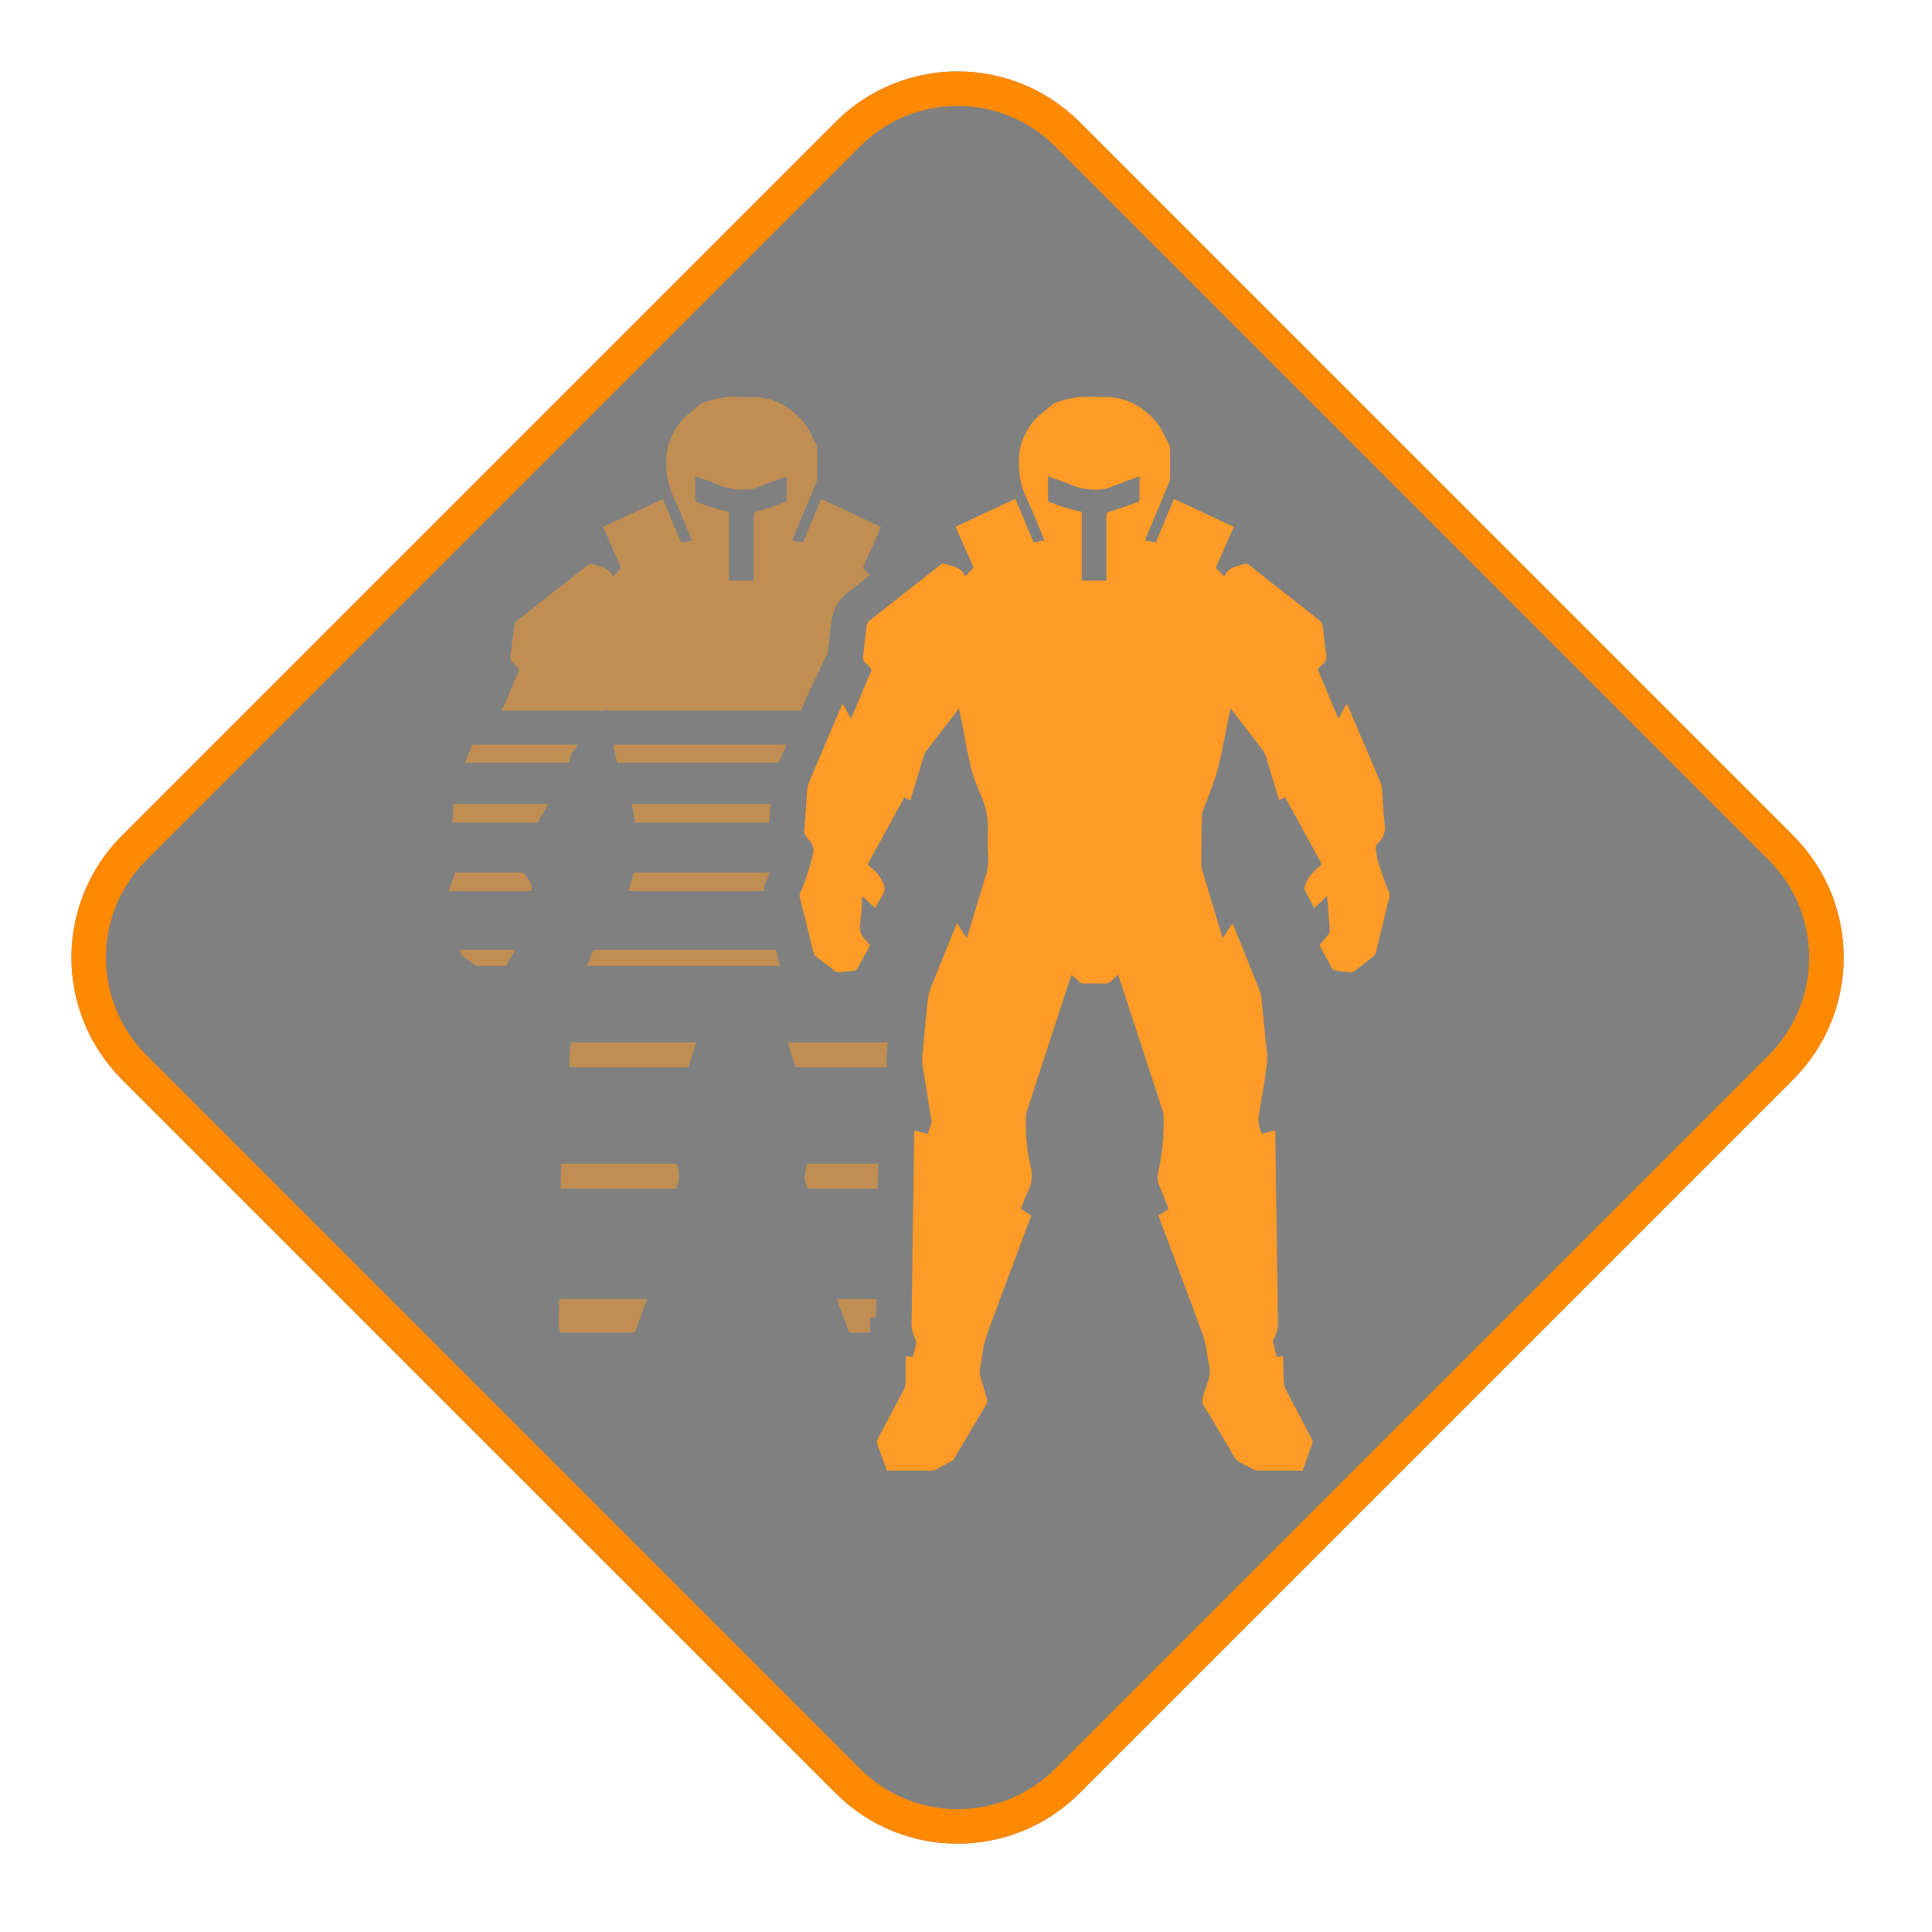
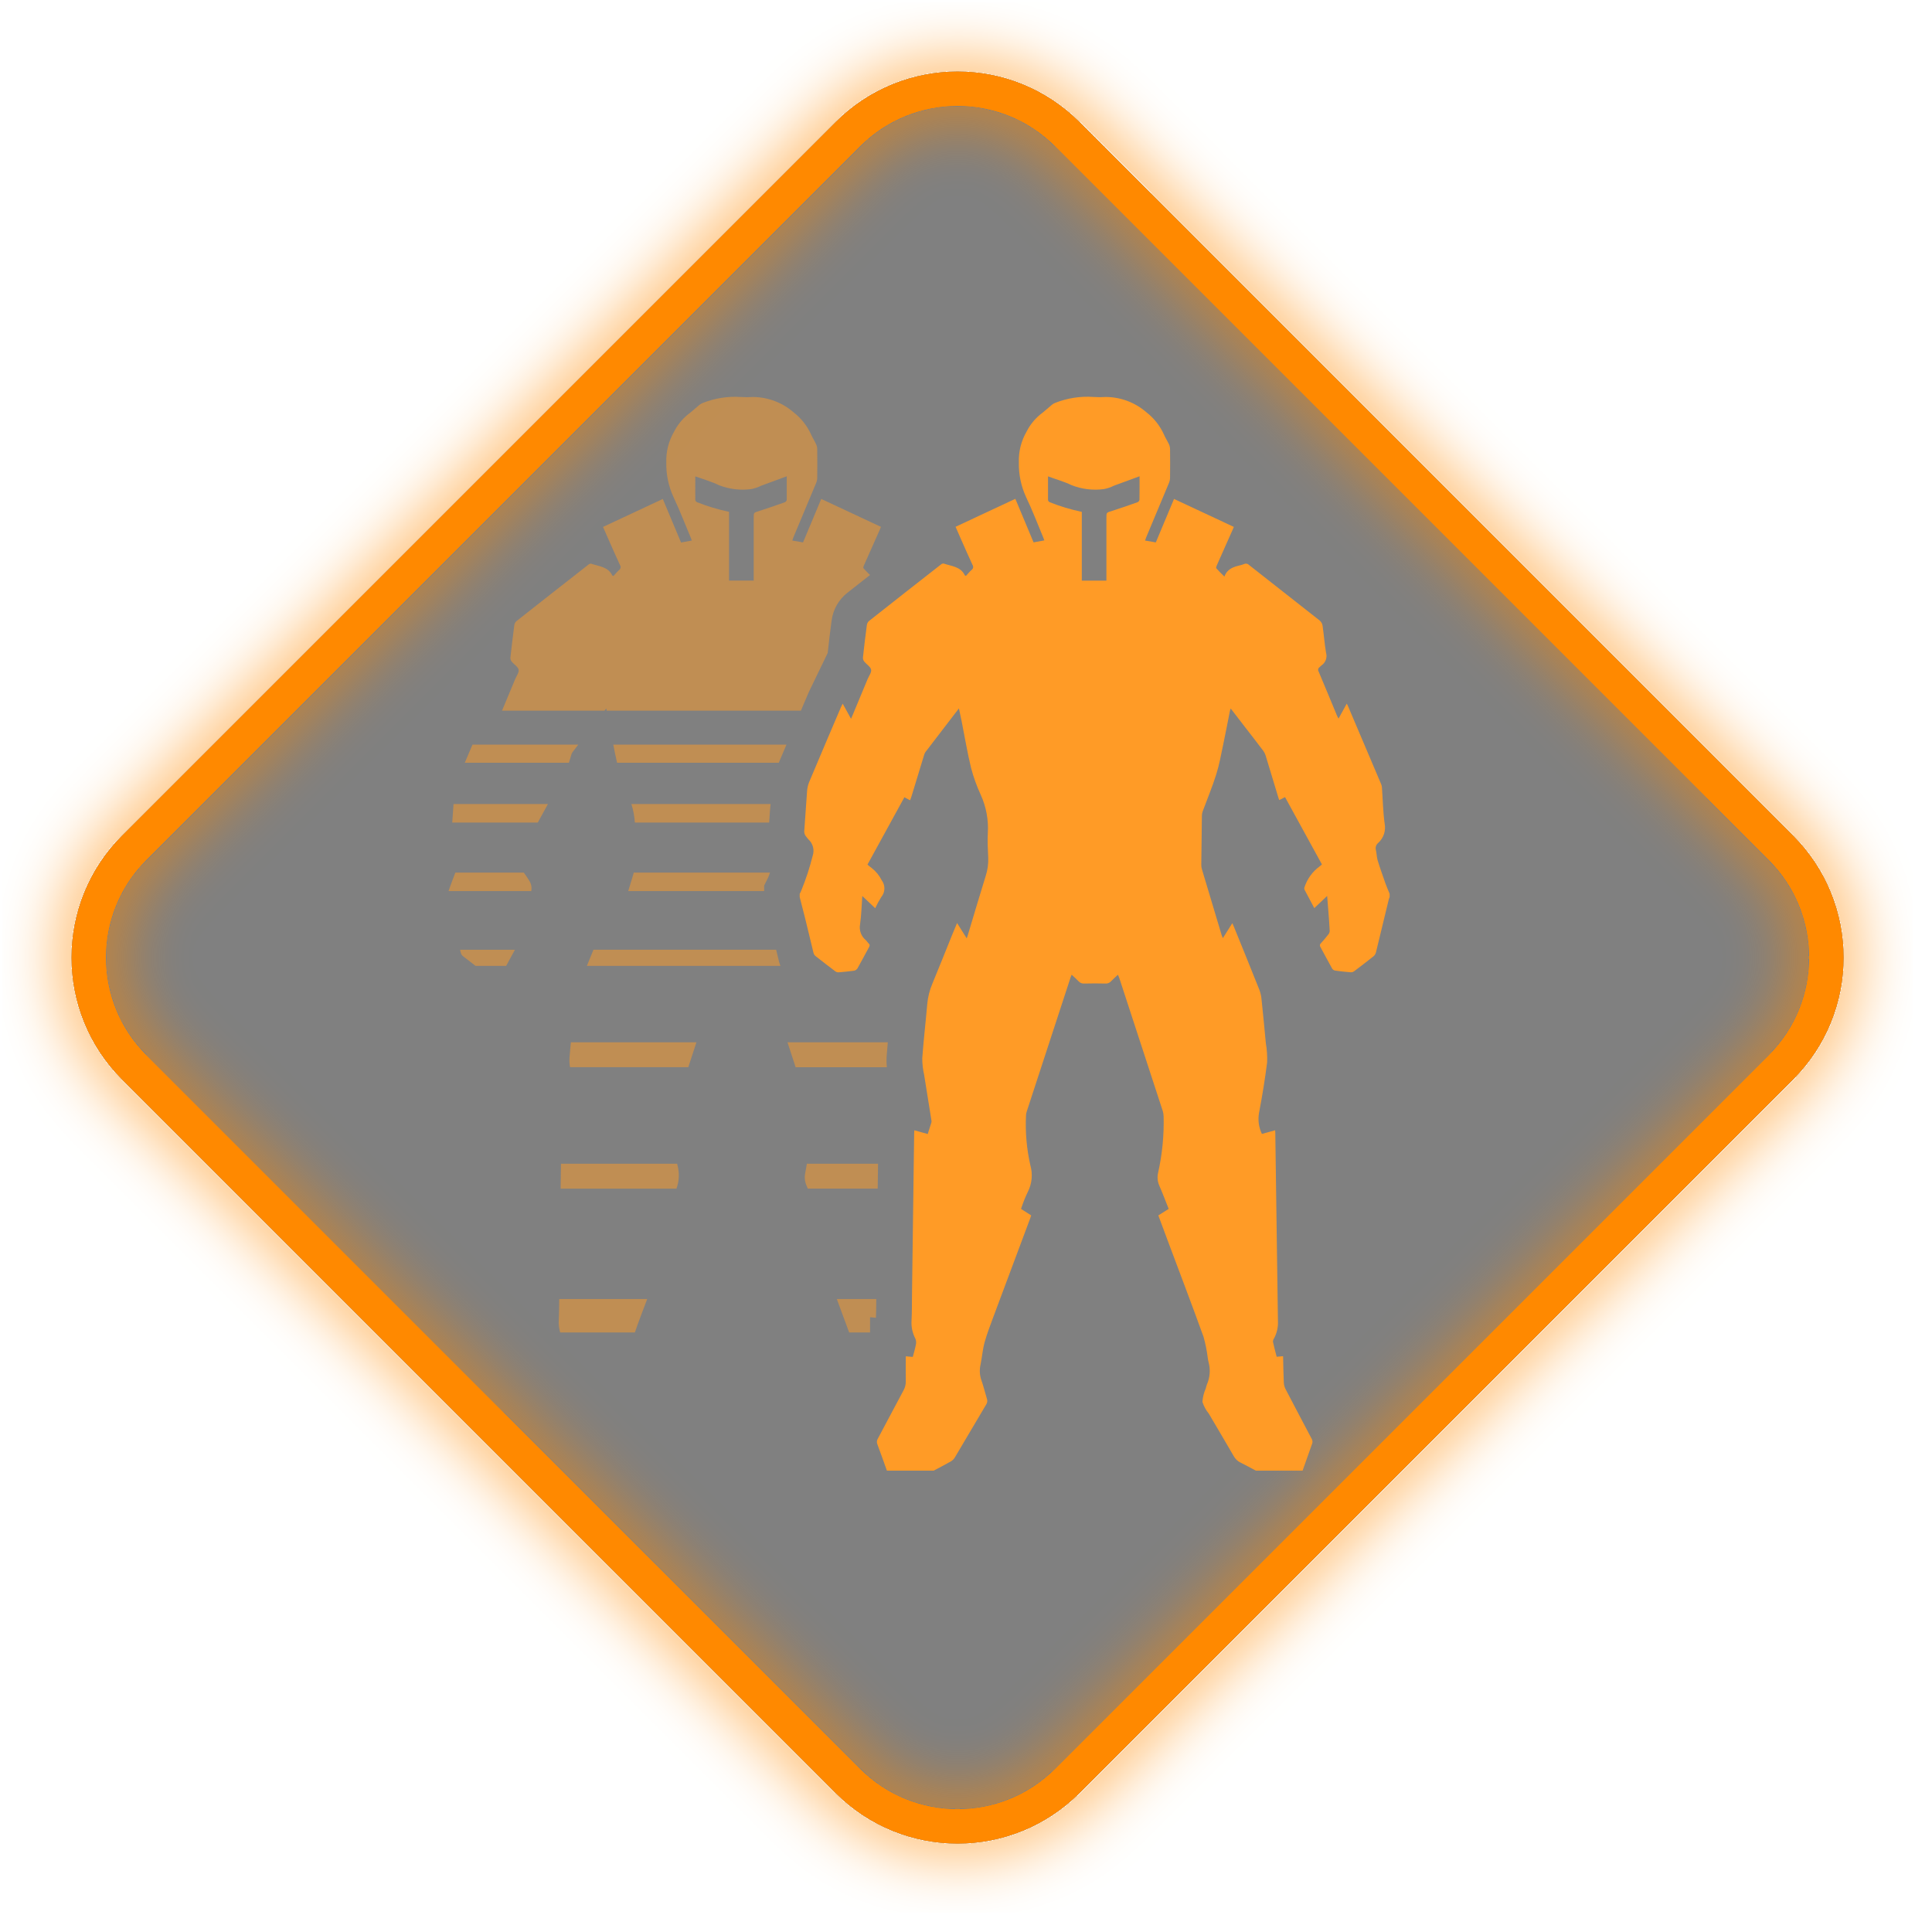
<svg xmlns="http://www.w3.org/2000/svg" width="112" height="112" viewBox="0 0 112 112" fill="none">
  <path opacity="0.498" d="M103.95 48.44L62.582 7.071C58.676 3.166 52.345 3.166 48.44 7.071L7.071 48.44C3.166 52.345 3.166 58.676 7.071 62.582L48.44 103.95C52.345 107.856 58.676 107.856 62.582 103.95L103.95 62.582C107.856 58.676 107.856 52.345 103.95 48.44Z" fill="black" />
-   <path d="M61.875 7.778L103.243 49.147C106.758 52.661 106.758 58.36 103.243 61.875L61.875 103.243C58.36 106.758 52.661 106.758 49.147 103.243L7.778 61.875C4.263 58.36 4.263 52.661 7.778 49.147L49.147 7.778C52.661 4.263 58.36 4.263 61.875 7.778Z" stroke="#FF8900" stroke-width="2" />
+   <g filter="url(#filter0_d_124_428)">
+     <path d="M61.875 7.778L103.243 49.147C106.758 52.661 106.758 58.36 103.243 61.875L61.875 103.243C58.36 106.758 52.661 106.758 49.147 103.243L7.778 61.875C4.263 58.36 4.263 52.661 7.778 49.147L49.147 7.778C52.661 4.263 58.36 4.263 61.875 7.778Z" stroke="#FF8900" stroke-width="2" />
+   </g>
  <g opacity="0.5">
    <path d="M33.012 61.354C33.004 61.525 33.014 61.697 33.045 61.866H39.902C40.06 61.384 40.217 60.903 40.374 60.422H33.095C33.066 60.733 33.034 61.044 33.012 61.354Z" fill="#FF9B26" />
    <path d="M26.716 55.243C26.735 55.314 26.775 55.378 26.832 55.425C27.075 55.617 27.323 55.805 27.569 55.994H29.341C29.513 55.683 29.681 55.37 29.851 55.058H26.671C26.686 55.119 26.7 55.181 26.716 55.243Z" fill="#FF9B26" />
    <path d="M32.391 76.553C32.379 76.786 32.407 77.019 32.474 77.243H36.804C36.904 76.949 37.011 76.657 37.119 76.366C37.25 76.013 37.383 75.66 37.519 75.307H32.419C32.413 75.723 32.413 76.138 32.391 76.553Z" fill="#FF9B26" />
    <path d="M44.994 55.057H34.402C34.278 55.369 34.15 55.681 34.023 55.993H45.244C45.21 55.909 45.182 55.823 45.158 55.736C45.102 55.51 45.048 55.283 44.994 55.057Z" fill="#FF9B26" />
    <path d="M33.107 43.798C33.122 43.731 33.148 43.667 33.185 43.609L33.524 43.166H27.39L26.944 44.217H32.981L33.107 43.798Z" fill="#FF9B26" />
    <path d="M50.779 76.392C50.794 76.08 50.795 75.766 50.797 75.453V75.307H48.511C48.752 75.951 48.99 76.597 49.226 77.243H50.439V76.362L50.779 76.392Z" fill="#FF9B26" />
    <path d="M51.402 61.206C51.421 60.945 51.443 60.684 51.467 60.424H45.651L46.123 61.868H51.412C51.39 61.648 51.386 61.426 51.402 61.206Z" fill="#FF9B26" />
    <path d="M30.361 50.584H26.397C26.27 50.931 26.128 51.272 26.015 51.624C26.015 51.636 26.005 51.646 26 51.658H30.797C30.819 51.549 30.818 51.436 30.795 51.327C30.771 51.218 30.726 51.115 30.662 51.025C30.571 50.872 30.471 50.724 30.362 50.584H30.361Z" fill="#FF9B26" />
    <path d="M46.775 67.463C46.744 67.641 46.712 67.82 46.681 67.998C46.628 68.241 46.653 68.494 46.752 68.723C46.778 68.783 46.802 68.847 46.827 68.906H50.882L50.901 67.462L46.775 67.463Z" fill="#FF9B26" />
    <path d="M46.857 40.191C46.89 40.114 46.924 40.041 46.967 39.956L47.982 37.856C48.049 37.228 48.125 36.6 48.21 35.974C48.29 35.349 48.608 34.78 49.097 34.385C49.542 34.033 49.99 33.685 50.436 33.334C50.297 33.196 50.17 33.072 50.057 32.943C50.033 32.916 50.057 32.828 50.084 32.775C50.382 32.099 50.682 31.424 50.984 30.75C51.011 30.688 51.037 30.626 51.072 30.543L47.608 28.923L46.553 31.443L45.929 31.335C45.955 31.262 45.975 31.2 45.999 31.14C46.438 30.089 46.877 29.039 47.316 27.991C47.354 27.899 47.375 27.8 47.376 27.701C47.382 27.142 47.382 26.583 47.376 26.025C47.373 25.927 47.349 25.83 47.306 25.742C47.216 25.549 47.099 25.37 47.014 25.174C46.787 24.679 46.444 24.245 46.014 23.911C45.362 23.34 44.527 23.022 43.661 23.014C43.423 23.03 43.184 23.03 42.946 23.014C42.194 22.964 41.441 23.082 40.741 23.36C40.671 23.386 40.606 23.423 40.548 23.47C40.32 23.657 40.106 23.862 39.869 24.036C39.541 24.305 39.273 24.64 39.081 25.018C38.762 25.562 38.604 26.187 38.626 26.818C38.612 27.504 38.754 28.185 39.04 28.81C39.405 29.578 39.707 30.376 40.04 31.161C40.062 31.213 40.079 31.266 40.105 31.335L39.481 31.45C39.128 30.609 38.781 29.775 38.424 28.926L34.958 30.546C35.066 30.792 35.169 31.031 35.274 31.268C35.495 31.768 35.713 32.268 35.942 32.758C35.973 32.804 35.984 32.86 35.974 32.914C35.963 32.968 35.932 33.017 35.886 33.048C35.766 33.156 35.663 33.283 35.563 33.391C35.517 33.372 35.5 33.37 35.496 33.362C35.248 32.844 34.716 32.835 34.269 32.677C34.243 32.674 34.216 32.677 34.191 32.685C34.165 32.693 34.142 32.706 34.122 32.724C32.722 33.817 31.325 34.913 29.932 36.013C29.866 36.075 29.825 36.159 29.814 36.25C29.731 36.877 29.656 37.505 29.587 38.135C29.586 38.218 29.616 38.299 29.67 38.363C29.8 38.522 30.028 38.65 30.063 38.822C30.098 38.994 29.936 39.189 29.863 39.373C29.61 39.981 29.357 40.59 29.103 41.198H35.045L35.145 41.07C35.155 41.115 35.163 41.153 35.172 41.198H46.429L46.495 41.042L46.857 40.191ZM45.608 28.975C45.602 29.005 45.59 29.033 45.571 29.057C45.552 29.081 45.528 29.101 45.5 29.114C45 29.292 44.5 29.468 43.992 29.628C43.692 29.722 43.692 29.711 43.692 30.028V33.657H42.264V29.67C41.63 29.538 41.009 29.351 40.408 29.112C40.383 29.101 40.361 29.084 40.344 29.063C40.326 29.042 40.314 29.017 40.308 28.991C40.301 28.54 40.308 28.091 40.308 27.616C40.778 27.787 41.244 27.916 41.673 28.125C42.263 28.357 42.901 28.436 43.53 28.356C43.739 28.319 43.941 28.251 44.13 28.156C44.608 27.981 45.094 27.802 45.608 27.612C45.608 28.085 45.608 28.53 45.608 28.975Z" fill="#FF9B26" />
    <path d="M35.552 43.166C35.619 43.518 35.692 43.868 35.772 44.217H45.147C45.295 43.867 45.444 43.516 45.593 43.166H35.552Z" fill="#FF9B26" />
    <path d="M44.539 50.853C44.57 50.762 44.605 50.673 44.639 50.584H36.739C36.725 50.642 36.71 50.7 36.692 50.758C36.598 51.058 36.509 51.358 36.418 51.658H44.299V51.341C44.299 51.341 44.531 50.872 44.539 50.853Z" fill="#FF9B26" />
    <path d="M39.257 67.463H32.52C32.513 67.944 32.507 68.425 32.501 68.907H39.215C39.375 68.472 39.396 67.999 39.274 67.553C39.267 67.523 39.263 67.497 39.257 67.463Z" fill="#FF9B26" />
    <path d="M44.67 46.611H36.603C36.712 46.959 36.779 47.32 36.803 47.685H44.589C44.607 47.437 44.624 47.188 44.641 46.94C44.653 46.831 44.661 46.721 44.67 46.611Z" fill="#FF9B26" />
    <path d="M26.217 47.685H31.175L31.764 46.611H26.292C26.268 46.969 26.242 47.327 26.217 47.685Z" fill="#FF9B26" />
  </g>
  <path d="M75.512 85.255H72.801C72.509 85.099 72.222 84.936 71.924 84.792C71.754 84.713 71.614 84.582 71.524 84.418C71.048 83.593 70.56 82.775 70.078 81.954C69.912 81.751 69.786 81.518 69.706 81.269C69.724 81.002 69.788 80.74 69.898 80.496C69.92 80.418 69.936 80.338 69.965 80.262C70.148 79.847 70.18 79.382 70.057 78.947C70.039 78.874 70.025 78.799 70.016 78.725C69.966 78.309 69.884 77.898 69.77 77.495C69.095 75.63 68.389 73.777 67.694 71.92C67.513 71.435 67.333 70.95 67.15 70.459L67.75 70.08C67.565 69.618 67.397 69.166 67.203 68.726C67.104 68.497 67.08 68.242 67.134 67.999C67.376 66.922 67.485 65.82 67.456 64.717C67.453 64.617 67.438 64.519 67.412 64.423C66.573 61.848 65.731 59.274 64.888 56.701C64.868 56.641 64.84 56.583 64.809 56.506C64.661 56.644 64.527 56.758 64.409 56.885C64.368 56.931 64.316 56.967 64.259 56.99C64.202 57.013 64.14 57.022 64.078 57.017C63.671 57.006 63.264 57.006 62.857 57.017C62.795 57.022 62.733 57.013 62.676 56.99C62.618 56.967 62.567 56.931 62.526 56.885C62.402 56.755 62.266 56.639 62.126 56.506C62.102 56.564 62.085 56.596 62.073 56.63C61.218 59.239 60.364 61.849 59.513 64.459C59.493 64.524 59.482 64.591 59.479 64.659C59.431 65.63 59.516 66.603 59.731 67.552C59.88 68.071 59.825 68.628 59.577 69.108C59.447 69.378 59.334 69.657 59.238 69.942C59.221 69.987 59.208 70.033 59.192 70.082L59.779 70.458C59.759 70.517 59.747 70.558 59.732 70.6L57.577 76.366C57.399 76.846 57.214 77.326 57.077 77.819C56.964 78.233 56.931 78.669 56.846 79.093C56.774 79.397 56.789 79.715 56.891 80.01C57.018 80.362 57.101 80.73 57.212 81.088C57.231 81.142 57.237 81.201 57.23 81.258C57.223 81.316 57.203 81.371 57.171 81.419C56.559 82.447 55.955 83.48 55.342 84.508C55.282 84.6 55.2 84.677 55.103 84.73C54.783 84.912 54.455 85.08 54.13 85.253H51.414C51.23 84.741 51.05 84.227 50.859 83.718C50.839 83.666 50.831 83.611 50.836 83.556C50.84 83.501 50.858 83.448 50.888 83.402C51.388 82.469 51.878 81.531 52.378 80.602C52.469 80.438 52.515 80.254 52.51 80.067C52.501 79.592 52.51 79.115 52.51 78.626L52.915 78.662C52.978 78.42 53.052 78.181 53.097 77.937C53.121 77.825 53.11 77.707 53.065 77.602C52.896 77.28 52.819 76.918 52.843 76.555C52.869 76.048 52.863 75.539 52.87 75.031C52.911 71.931 52.953 68.831 52.994 65.731C52.994 65.666 53 65.601 53.004 65.524L53.782 65.74C53.858 65.503 53.929 65.285 53.996 65.063C54.004 65.026 54.004 64.989 53.996 64.953C53.856 64.075 53.711 63.198 53.575 62.319C53.502 62.002 53.465 61.677 53.464 61.352C53.54 60.302 53.664 59.252 53.754 58.207C53.791 57.796 53.892 57.394 54.054 57.015C54.438 56.091 54.807 55.16 55.182 54.231C55.275 54.002 55.369 53.773 55.482 53.51L56.042 54.397C56.068 54.325 56.083 54.286 56.095 54.245C56.445 53.083 56.787 51.919 57.148 50.76C57.255 50.426 57.302 50.076 57.288 49.726C57.268 49.244 57.238 48.759 57.266 48.278C57.31 47.527 57.171 46.776 56.861 46.091C56.627 45.585 56.438 45.06 56.295 44.521C56.076 43.621 55.926 42.706 55.745 41.798C55.699 41.565 55.645 41.334 55.59 41.066C54.921 41.938 54.278 42.772 53.64 43.609C53.603 43.667 53.577 43.731 53.562 43.798C53.317 44.594 53.075 45.39 52.834 46.186C52.813 46.254 52.786 46.32 52.759 46.393L52.428 46.217L50.288 50.122C50.381 50.198 50.454 50.269 50.536 50.322C50.776 50.51 50.972 50.749 51.108 51.022C51.217 51.164 51.274 51.339 51.27 51.518C51.266 51.697 51.201 51.869 51.086 52.006C50.955 52.212 50.838 52.427 50.736 52.65L49.988 51.941C49.947 52.517 49.935 53.052 49.86 53.577C49.827 53.747 49.84 53.923 49.899 54.087C49.958 54.25 50.06 54.394 50.194 54.504C50.254 54.558 50.294 54.635 50.354 54.689C50.437 54.763 50.424 54.827 50.374 54.917C50.149 55.322 49.937 55.735 49.709 56.138C49.686 56.172 49.657 56.202 49.623 56.226C49.588 56.249 49.55 56.265 49.509 56.273C49.209 56.314 48.909 56.344 48.609 56.367C48.542 56.368 48.477 56.348 48.423 56.308C48.037 56.017 47.655 55.722 47.276 55.423C47.219 55.375 47.179 55.312 47.16 55.241C46.991 54.555 46.832 53.866 46.66 53.179C46.56 52.787 46.46 52.397 46.36 52.006V51.818C46.396 51.753 46.428 51.687 46.454 51.618C46.72 50.97 46.939 50.304 47.108 49.625C47.167 49.459 47.175 49.279 47.133 49.108C47.09 48.937 46.999 48.782 46.869 48.663C46.828 48.628 46.802 48.571 46.761 48.533C46.707 48.477 46.666 48.41 46.643 48.336C46.62 48.262 46.615 48.183 46.629 48.107C46.685 47.369 46.729 46.63 46.785 45.893C46.794 45.712 46.832 45.535 46.896 45.366C47.508 43.906 48.131 42.45 48.752 40.993C48.778 40.933 48.809 40.875 48.852 40.793L49.335 41.669C49.374 41.581 49.397 41.531 49.418 41.48L50.298 39.365C50.375 39.18 50.535 38.977 50.498 38.814C50.461 38.651 50.234 38.514 50.105 38.355C50.052 38.291 50.024 38.21 50.025 38.127C50.092 37.498 50.167 36.87 50.252 36.242C50.263 36.151 50.304 36.068 50.37 36.005C51.763 34.904 53.159 33.808 54.559 32.716C54.579 32.698 54.602 32.685 54.628 32.677C54.653 32.669 54.68 32.666 54.706 32.669C55.154 32.827 55.686 32.835 55.933 33.354C55.933 33.362 55.954 33.364 56 33.383C56.1 33.275 56.2 33.148 56.323 33.04C56.369 33.008 56.4 32.961 56.411 32.906C56.421 32.852 56.41 32.796 56.379 32.75C56.15 32.256 55.932 31.757 55.711 31.26C55.605 31.023 55.504 30.784 55.395 30.538L58.861 28.918L59.917 31.442L60.541 31.327C60.515 31.258 60.498 31.203 60.476 31.153C60.147 30.367 59.845 29.57 59.476 28.802C59.191 28.177 59.05 27.496 59.065 26.81C59.042 26.179 59.2 25.555 59.518 25.01C59.71 24.632 59.979 24.297 60.306 24.028C60.543 23.853 60.757 23.648 60.985 23.462C61.043 23.415 61.108 23.378 61.178 23.352C61.883 23.075 62.641 22.959 63.396 23.013C63.634 23.029 63.873 23.029 64.111 23.013C64.978 23.019 65.814 23.337 66.467 23.908C66.897 24.243 67.24 24.676 67.467 25.172C67.55 25.372 67.667 25.547 67.759 25.74C67.802 25.828 67.825 25.925 67.829 26.023C67.836 26.581 67.836 27.14 67.829 27.699C67.827 27.798 67.807 27.897 67.769 27.989C67.332 29.041 66.892 30.092 66.45 31.141C66.425 31.201 66.406 31.263 66.38 31.336L67.004 31.444L68.059 28.924L71.526 30.545C71.492 30.628 71.466 30.689 71.438 30.752C71.138 31.426 70.838 32.102 70.538 32.779C70.515 32.831 70.486 32.919 70.51 32.945C70.648 33.103 70.8 33.245 70.98 33.426C71.148 32.962 71.524 32.859 71.907 32.767C71.98 32.75 72.052 32.726 72.121 32.697C72.168 32.675 72.222 32.668 72.273 32.678C72.324 32.688 72.371 32.714 72.407 32.752C73.772 33.828 75.141 34.897 76.507 35.975C76.593 36.05 76.651 36.152 76.67 36.265C76.746 36.786 76.784 37.312 76.87 37.83C76.912 37.966 76.909 38.112 76.861 38.246C76.814 38.38 76.724 38.495 76.606 38.575C76.565 38.603 76.537 38.649 76.498 38.675C76.477 38.688 76.46 38.705 76.446 38.725C76.432 38.745 76.422 38.768 76.417 38.792C76.412 38.816 76.412 38.84 76.416 38.864C76.42 38.888 76.43 38.911 76.443 38.932C76.807 39.791 77.16 40.653 77.519 41.514C77.537 41.555 77.564 41.597 77.597 41.657L78.074 40.788C78.106 40.851 78.121 40.878 78.133 40.906C78.78 42.426 79.426 43.947 80.071 45.469C80.094 45.526 80.108 45.587 80.112 45.649C80.162 46.349 80.174 47.056 80.27 47.749C80.309 47.953 80.294 48.163 80.228 48.36C80.161 48.557 80.044 48.733 79.889 48.871C79.83 48.921 79.786 48.988 79.764 49.062C79.742 49.137 79.743 49.216 79.765 49.291C79.81 49.485 79.806 49.691 79.865 49.883C80.002 50.331 80.165 50.772 80.316 51.214C80.388 51.414 80.477 51.614 80.559 51.814V52.002C80.542 52.034 80.528 52.067 80.518 52.102C80.27 53.136 80.02 54.17 79.767 55.202C79.746 55.291 79.698 55.371 79.63 55.432C79.258 55.732 78.879 56.019 78.498 56.306C78.444 56.346 78.379 56.366 78.312 56.365C78.006 56.341 77.7 56.31 77.396 56.265C77.361 56.258 77.328 56.244 77.299 56.225C77.27 56.205 77.245 56.179 77.226 56.15C76.993 55.736 76.774 55.312 76.544 54.895C76.521 54.862 76.511 54.823 76.517 54.783C76.522 54.744 76.542 54.709 76.573 54.684C76.724 54.516 76.873 54.343 77.009 54.166C77.055 54.109 77.082 54.039 77.084 53.966C77.068 53.616 77.04 53.266 77.014 52.915C76.991 52.601 76.964 52.287 76.936 51.938L76.191 52.644C75.991 52.272 75.803 51.919 75.619 51.565C75.611 51.546 75.607 51.525 75.607 51.505C75.607 51.484 75.611 51.464 75.619 51.445C75.775 50.959 76.079 50.536 76.49 50.234C76.541 50.197 76.589 50.155 76.633 50.11L74.495 46.21L74.159 46.383C74.142 46.336 74.127 46.3 74.118 46.268C73.87 45.44 73.618 44.613 73.367 43.79C73.338 43.695 73.292 43.605 73.233 43.526C72.878 43.056 72.517 42.589 72.157 42.126L71.346 41.073C71.329 41.116 71.314 41.159 71.301 41.204C71.171 41.855 71.05 42.504 70.912 43.156C70.788 43.742 70.682 44.336 70.502 44.907C70.277 45.622 69.986 46.317 69.726 47.021C69.697 47.096 69.68 47.175 69.676 47.256C69.661 48.216 69.649 49.176 69.64 50.136C69.639 50.223 69.652 50.309 69.677 50.393C70.054 51.659 70.432 52.924 70.813 54.186C70.831 54.247 70.859 54.304 70.89 54.386L71.439 53.517C71.476 53.6 71.502 53.654 71.525 53.71C72.025 54.94 72.525 56.168 73.015 57.401C73.079 57.577 73.119 57.76 73.134 57.947C73.223 58.788 73.303 59.631 73.382 60.471C73.446 60.841 73.471 61.217 73.456 61.593C73.332 62.574 73.171 63.551 72.986 64.522C72.914 64.934 72.973 65.359 73.154 65.736L73.921 65.523C73.921 65.578 73.929 65.615 73.93 65.653C73.979 69.291 74.03 72.93 74.083 76.568C74.103 76.918 74.027 77.266 73.864 77.577C73.82 77.637 73.796 77.709 73.794 77.784C73.856 78.076 73.936 78.363 74.01 78.653L74.382 78.62C74.394 79.133 74.4 79.634 74.423 80.134C74.428 80.269 74.462 80.402 74.523 80.524C75.023 81.491 75.539 82.452 76.044 83.418C76.084 83.49 76.096 83.576 76.078 83.657C75.893 84.192 75.701 84.725 75.512 85.255ZM66.061 27.611C65.547 27.8 65.061 27.98 64.575 28.156C64.386 28.252 64.184 28.319 63.975 28.356C63.347 28.436 62.709 28.357 62.12 28.125C61.69 27.918 61.22 27.788 60.755 27.616C60.755 28.089 60.755 28.54 60.755 28.991C60.761 29.018 60.773 29.043 60.79 29.065C60.807 29.086 60.83 29.104 60.855 29.115C61.457 29.354 62.079 29.541 62.713 29.673V33.66H64.14V30.027C64.14 29.708 64.14 29.72 64.44 29.627C64.946 29.466 65.448 29.29 65.948 29.113C65.975 29.099 65.999 29.08 66.018 29.056C66.037 29.032 66.05 29.004 66.056 28.974C66.065 28.53 66.061 28.085 66.061 27.611Z" fill="#FF9B26" />
+   <defs>
+     <filter id="filter0_d_124_428" x="0.142" y="0.142" width="110.737" height="110.737" filterUnits="userSpaceOnUse" color-interpolation-filters="sRGB">
+       <feFlood flood-opacity="0" result="BackgroundImageFix" />
+       <feColorMatrix in="SourceAlpha" type="matrix" values="0 0 0 0 0 0 0 0 0 0 0 0 0 0 0 0 0 0 127 0" result="hardAlpha" />
+       <feOffset />
+       <feGaussianBlur stdDeviation="2" />
+       <feComposite in2="hardAlpha" operator="out" />
+       <feColorMatrix type="matrix" values="0 0 0 0 1 0 0 0 0 0.537 0 0 0 0 0 0 0 0 1 0" />
+       <feBlend mode="normal" in2="BackgroundImageFix" result="effect1_dropShadow_124_428" />
+       <feBlend mode="normal" in="SourceGraphic" in2="effect1_dropShadow_124_428" result="shape" />
+     </filter>
+   </defs>
</svg>
